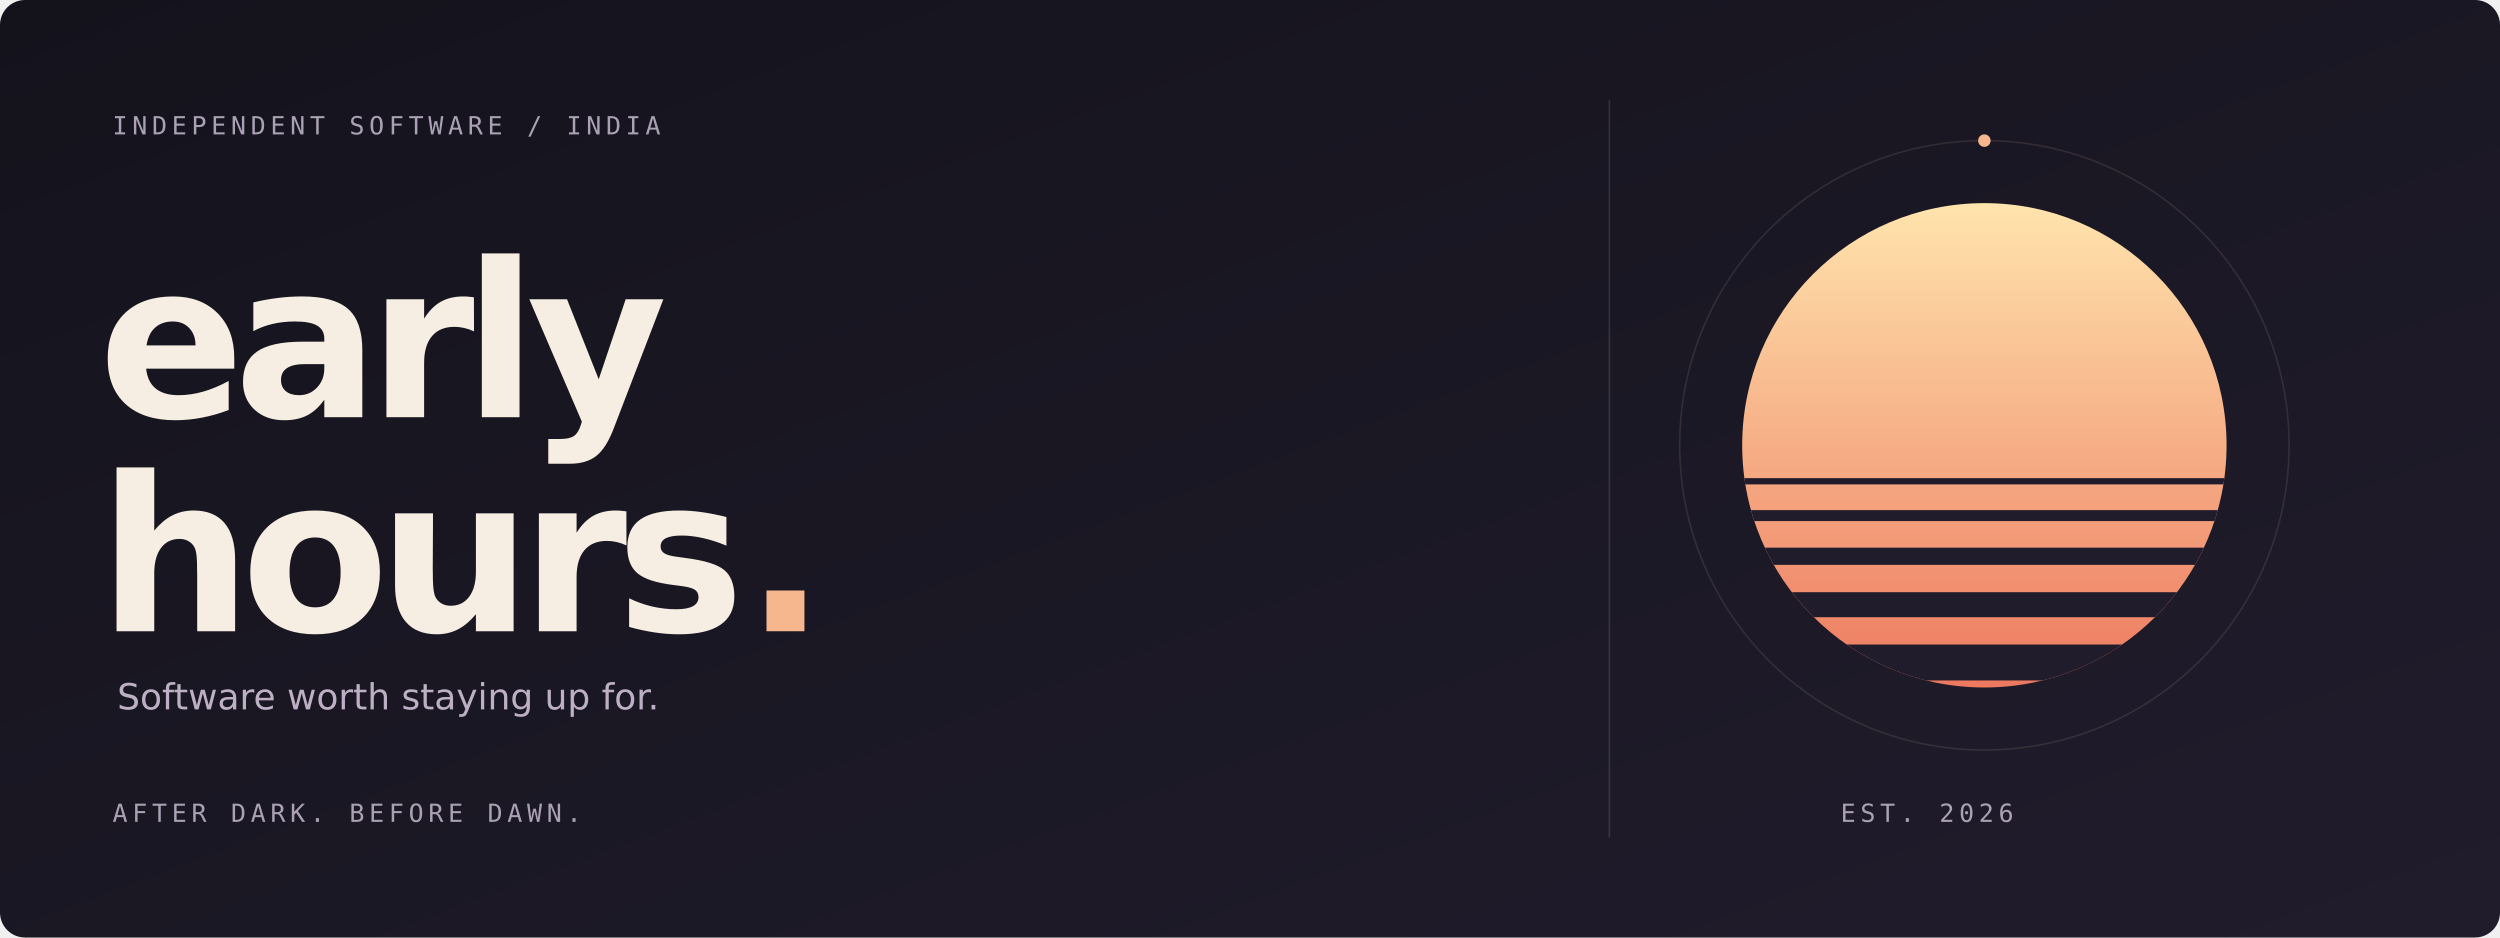
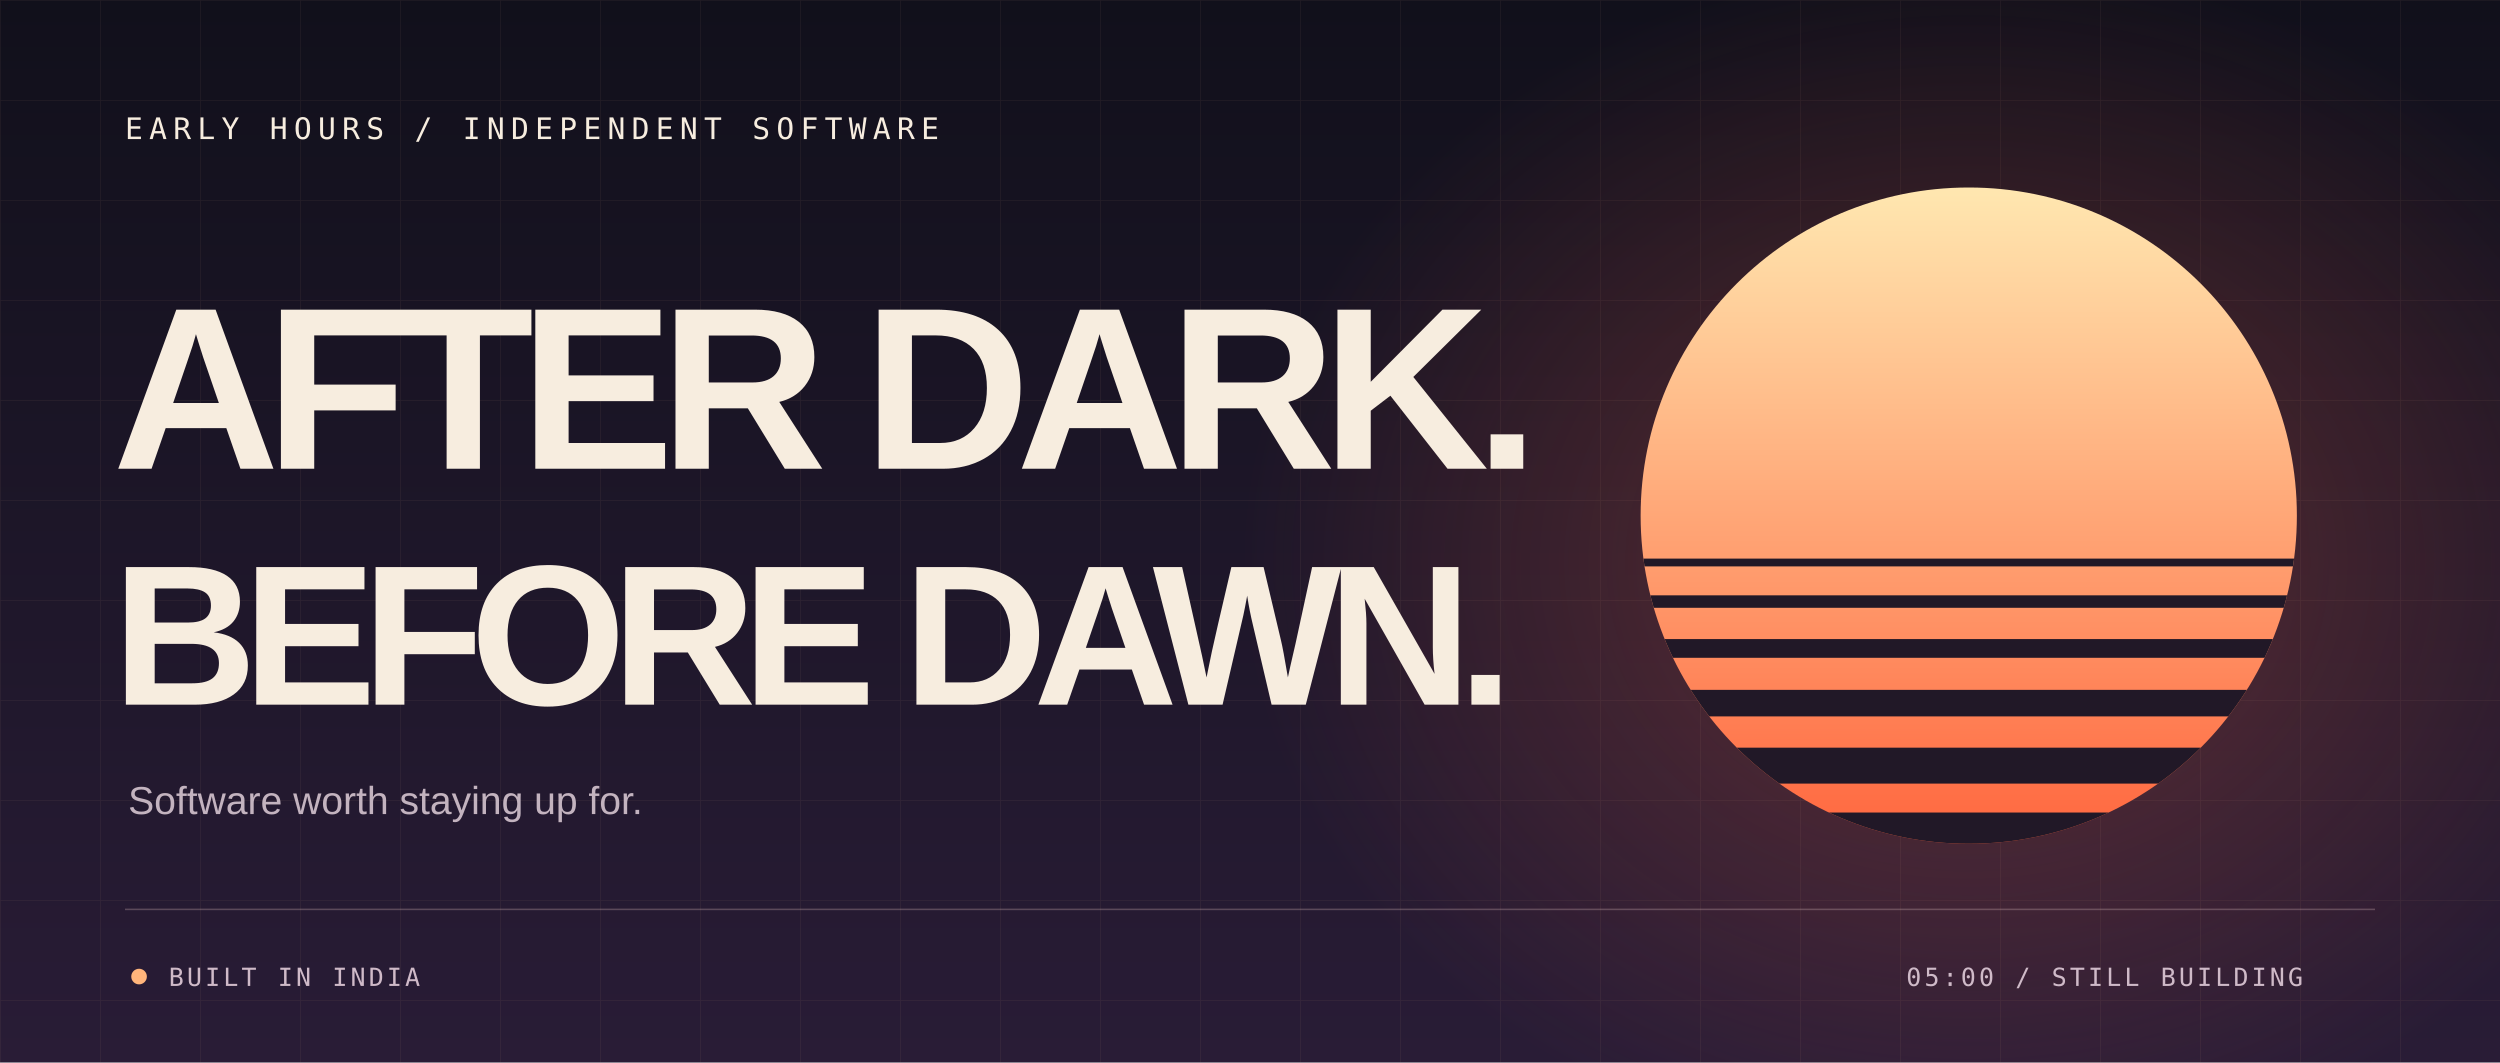
- <svg xmlns="http://www.w3.org/2000/svg" width="1600" height="600" viewBox="0 0 1600 600">
+ <svg xmlns="http://www.w3.org/2000/svg" width="1600" height="680" viewBox="0 0 1600 680">
  <defs>
-     <linearGradient id="bg" x2="1" y2="1">
-       <stop stop-color="#14131c" />
-       <stop offset="1" stop-color="#211c2c" />
+     <linearGradient id="sky" x2="0" y2="1">
+       <stop stop-color="#11101b" />
+       <stop offset="1" stop-color="#291c36" />
    </linearGradient>
    <linearGradient id="sun" x2="0" y2="1">
-       <stop stop-color="#ffe4ad" />
-       <stop offset="1" stop-color="#ed795f" />
+       <stop stop-color="#ffe7b0" />
+       <stop offset="1" stop-color="#ff663e" />
    </linearGradient>
-     <clipPath id="sunclip">
-       <circle cx="1270" cy="285" r="155" />
+     <radialGradient id="glow">
+       <stop stop-color="#f76547" stop-opacity=".3" />
+       <stop offset="1" stop-color="#f76547" stop-opacity="0" />
+     </radialGradient>
+     <pattern id="grid" width="64" height="64" patternUnits="userSpaceOnUse">
+       <path d="M64 0H0V64" fill="none" stroke="#f9ba92" stroke-opacity=".07" />
+     </pattern>
+     <clipPath id="disc">
+       <circle cx="1260" cy="330" r="210" />
    </clipPath>
  </defs>
-   <rect width="1600" height="600" rx="16" fill="url(#bg)" />
-   <path d="M1030 64V536" stroke="#ffffff" stroke-opacity=".12" />
-   <g fill="#aaa1b4" font-family="DejaVu Sans Mono,monospace" font-size="16" letter-spacing="3">
-     <text x="72" y="86">INDEPENDENT SOFTWARE / INDIA</text>
-     <text x="72" y="526">AFTER DARK. BEFORE DAWN.</text>
-     <text x="1178" y="526">EST. 2026</text>
+   <rect width="1600" height="680" fill="url(#sky)" />
+   <rect width="1600" height="680" fill="url(#grid)" />
+   <ellipse cx="1260" cy="360" rx="470" ry="390" fill="url(#glow)" />
+   <circle cx="1260" cy="330" r="210" fill="url(#sun)" />
+   <g clip-path="url(#disc)" stroke="#211827">
+     <path d="M1000 360H1510" stroke-width="5" />
+     <path d="M1000 385H1510" stroke-width="8" />
+     <path d="M1000 415H1510" stroke-width="12" />
+     <path d="M1000 450H1510" stroke-width="17" />
+     <path d="M1000 490H1510" stroke-width="23" />
+     <path d="M1000 535H1510" stroke-width="30" />
  </g>
-   <g fill="#f6eee3" font-family="DejaVu Sans,Arial,sans-serif" font-weight="bold" font-size="138" letter-spacing="-7">
-     <text x="63" y="267">early</text>
-     <text x="63" y="404">hours<tspan fill="#f6b68e">.</tspan>
-     </text>
+   <g fill="#f7eddf" font-family="Arial,Helvetica,sans-serif">
+     <text x="80" y="89" font-family="monospace" font-size="19" letter-spacing="4">EARLY HOURS / INDEPENDENT SOFTWARE</text>
+     <text x="72" y="300" font-size="148" font-weight="900" letter-spacing="-9">AFTER DARK.</text>
+     <text x="72" y="451" font-size="128" font-weight="900" letter-spacing="-9">BEFORE DAWN.</text>
+     <text x="82" y="521" font-size="25" fill="#c3b3bf">Software worth staying up for.</text>
  </g>
-   <text x="75" y="454" fill="#bdb0c5" font-family="DejaVu Sans,Arial,sans-serif" font-size="23">Software worth staying up for.</text>
-   <circle cx="1270" cy="285" r="195" fill="none" stroke="#e3bba3" stroke-opacity=".13" />
-   <circle cx="1270" cy="285" r="155" fill="url(#sun)" />
-   <g clip-path="url(#sunclip)" stroke="#211c2c">
-     <path d="M1100 308H1440" stroke-width="4" />
-     <path d="M1100 330H1440" stroke-width="7" />
-     <path d="M1100 356H1440" stroke-width="11" />
-     <path d="M1100 387H1440" stroke-width="16" />
-     <path d="M1100 424H1440" stroke-width="23" />
+   <path d="M80 582H1520" stroke="#d5b7b9" stroke-opacity=".3" />
+   <circle cx="89" cy="625" r="5" fill="#ffb57b" />
+   <g fill="#cfbac8" font-family="monospace" font-size="16" letter-spacing="2">
+     <text x="108" y="631">BUILT IN INDIA</text>
+     <text x="1220" y="631">05:00 / STILL BUILDING</text>
  </g>
-   <circle cx="1270" cy="90" r="4" fill="#f6b68e" />
</svg>
